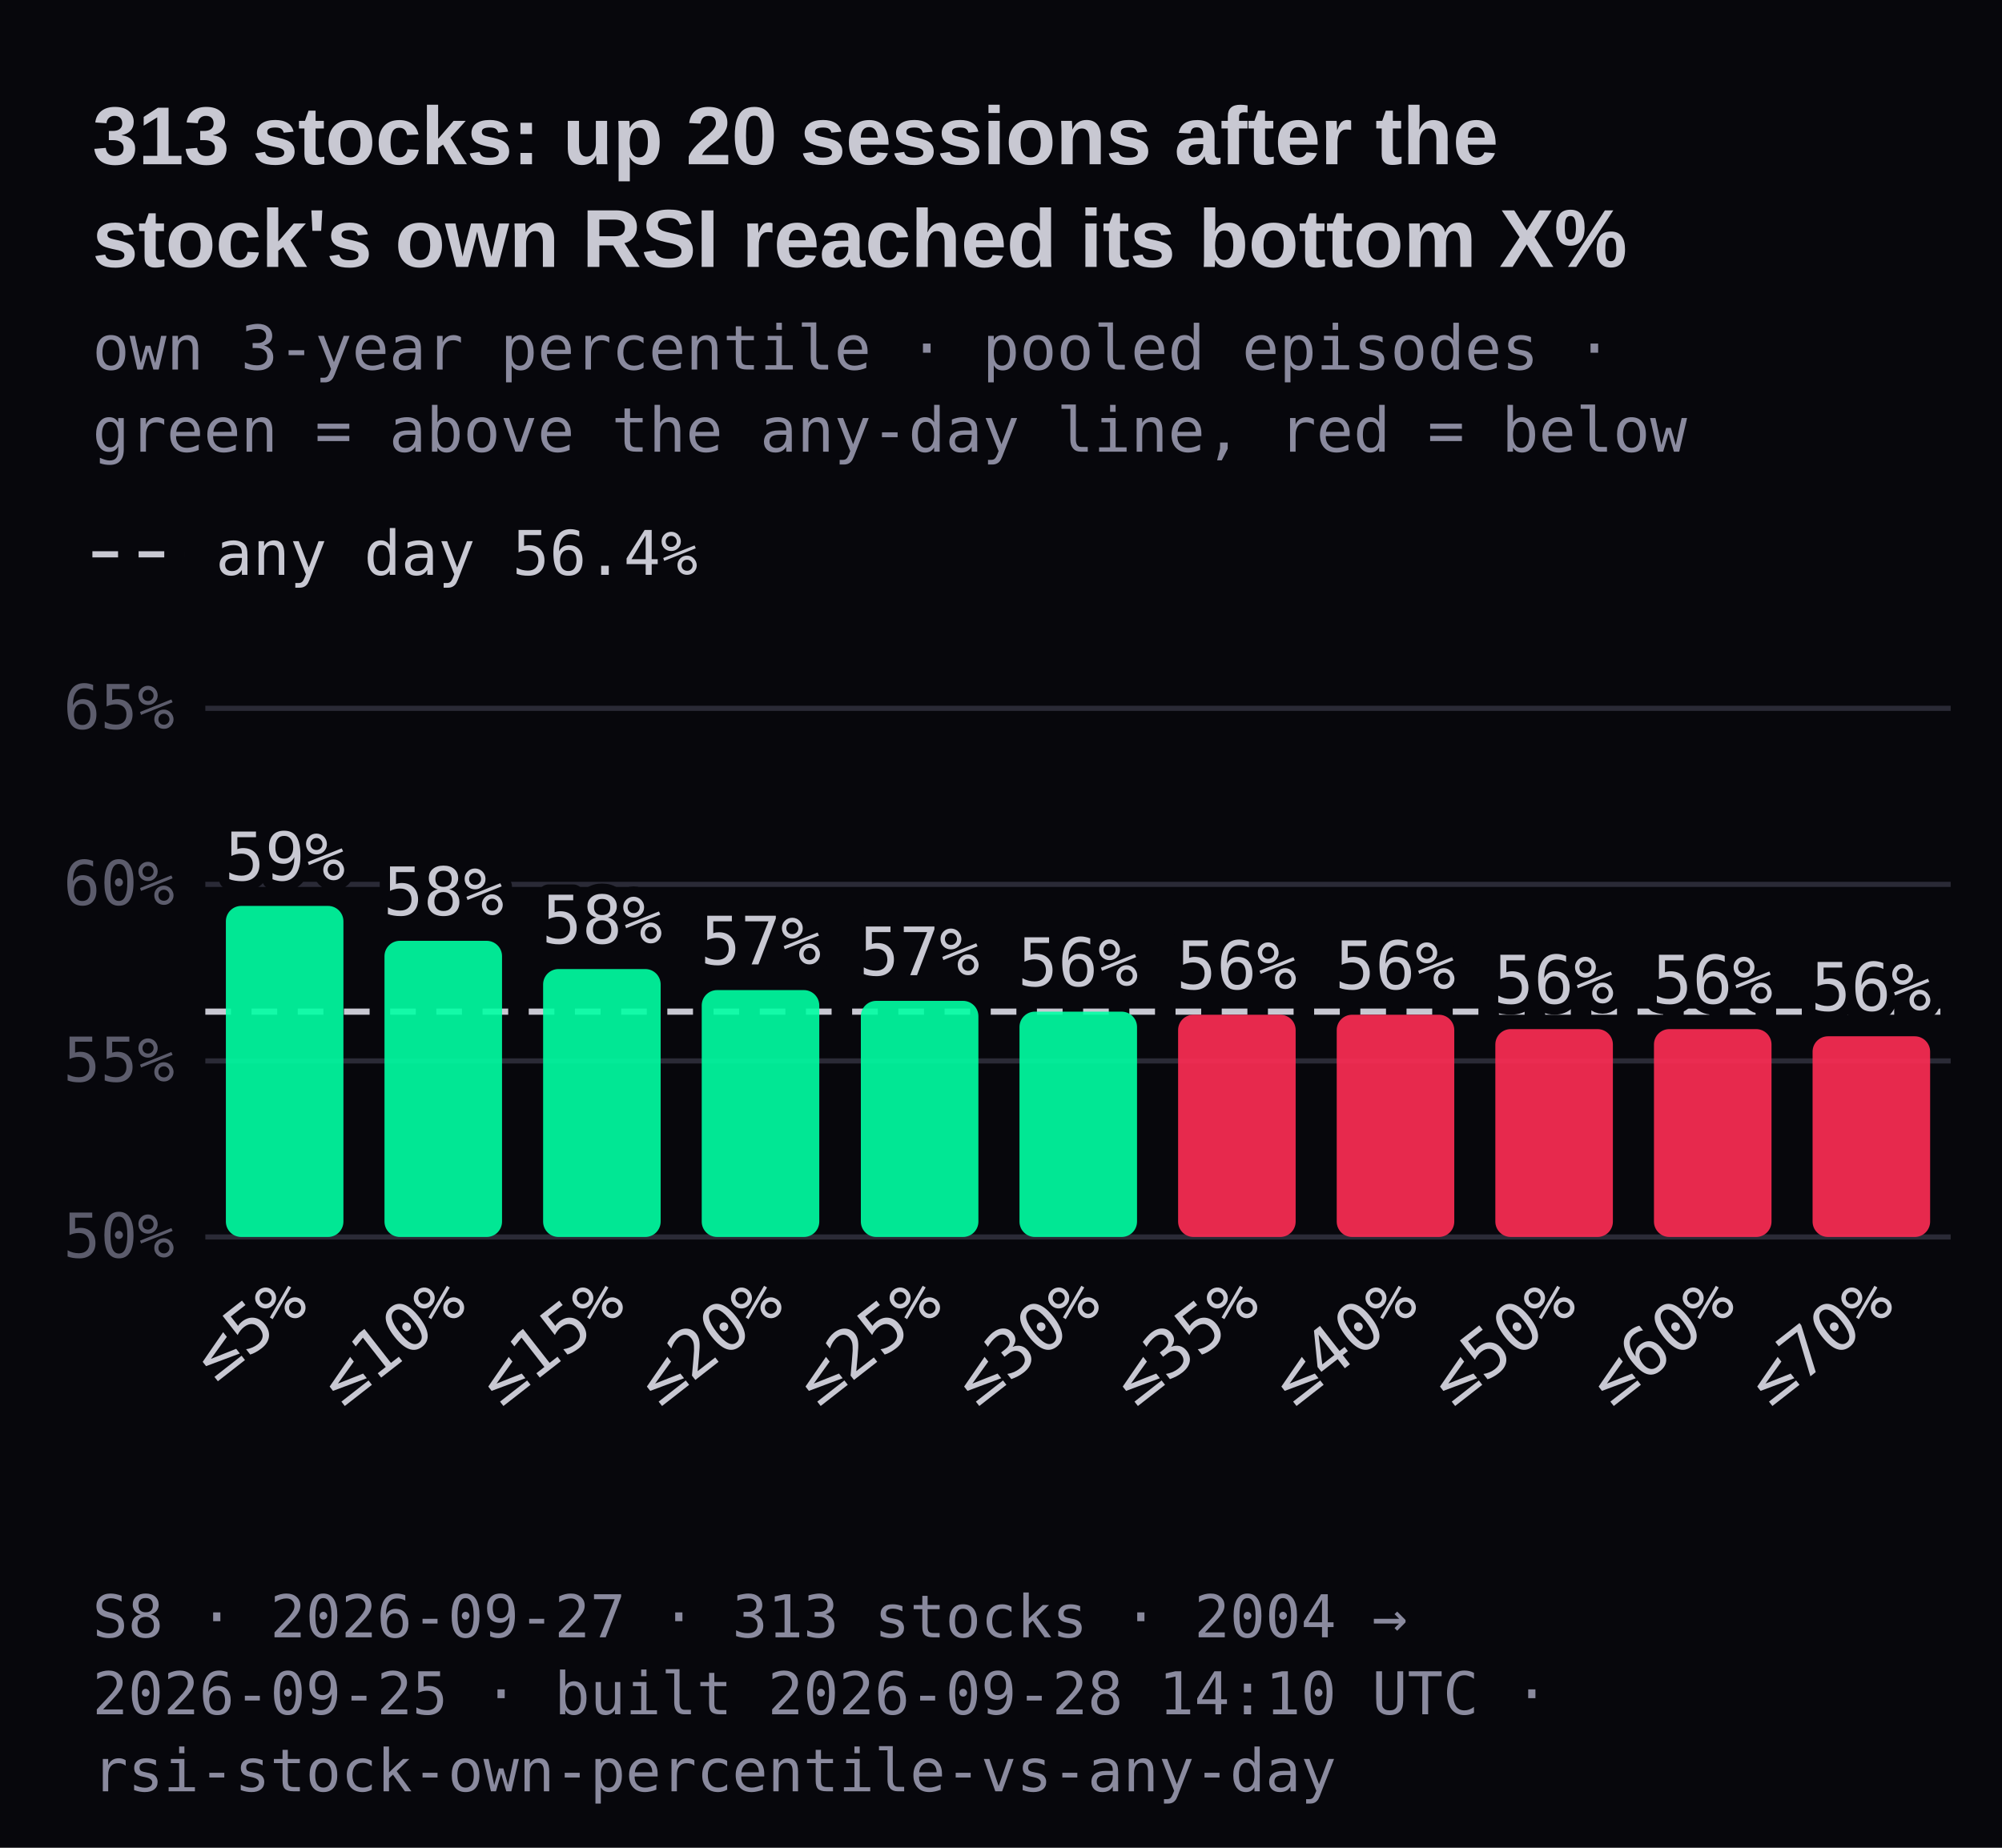
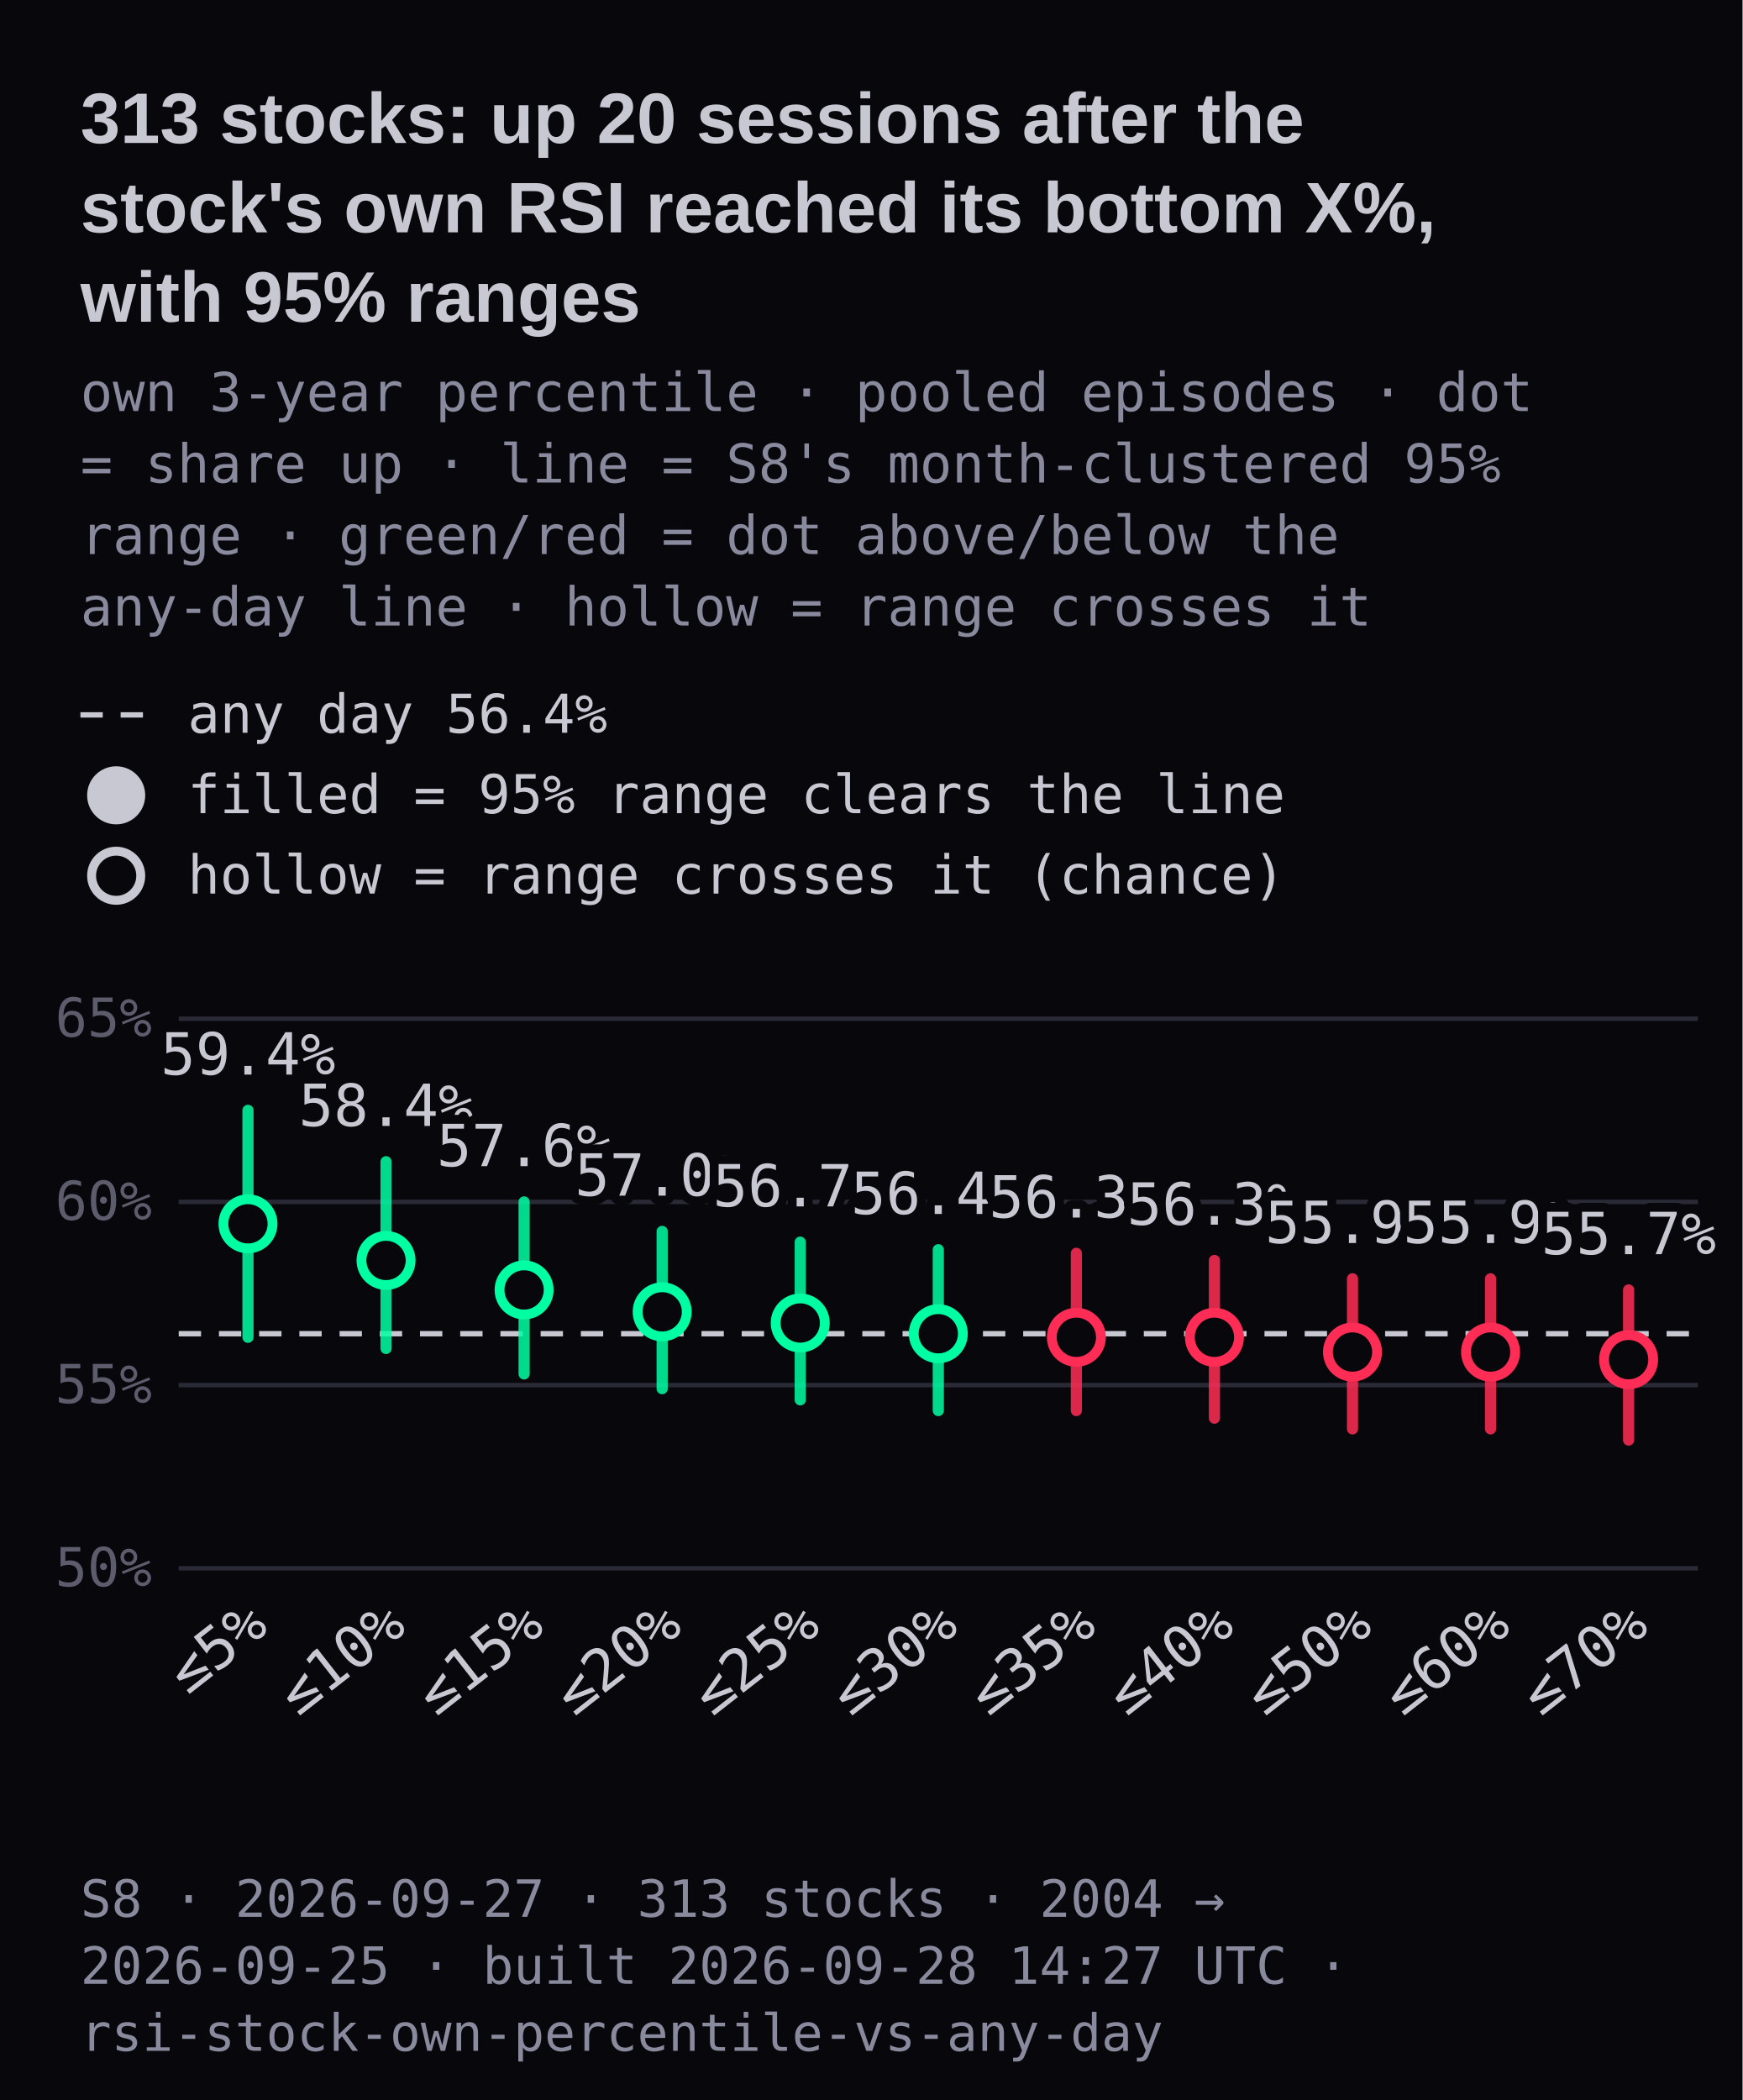
- <svg xmlns="http://www.w3.org/2000/svg" viewBox="0 0 390 360" width="390" height="360" role="img" aria-label="313 stocks: up 20 sessions after the stock's own RSI reached its bottom X%" data-chart="rsi-stock-own-percentile-vs-any-day-390" font-family="-apple-system,'Helvetica Neue',Arial,sans-serif">
+ <svg xmlns="http://www.w3.org/2000/svg" viewBox="0 0 390 470" width="390" height="470" role="img" aria-label="313 stocks: up 20 sessions after the stock's own RSI reached its bottom X%, with 95% ranges" data-chart="rsi-stock-own-percentile-vs-any-day-390" font-family="-apple-system,'Helvetica Neue',Arial,sans-serif">
  <defs>
    <pattern id="rsi-stock-own-percentile-vs-any-day-390-stripe" width="7" height="7" patternUnits="userSpaceOnUse" patternTransform="rotate(45)">
      <rect width="7" height="7" fill="rgba(7,7,12,0)" />
      <rect width="3.5" height="7" fill="rgba(7,7,12,.72)" />
    </pattern>
  </defs>
-   <rect width="390" height="360" fill="#07070C" />
+   <rect width="390" height="470" fill="#07070C" />
  <text x="18" y="32" font-size="16" font-weight="700" fill="#C8C8D2">313 stocks: up 20 sessions after the</text>
-   <text x="18" y="52" font-size="16" font-weight="700" fill="#C8C8D2">stock's own RSI reached its bottom X%</text>
-   <text x="18" y="72" font-size="12" fill="#8A8A9E" font-family="ui-monospace,'SF Mono',Menlo,Consolas,monospace">own 3-year percentile · pooled episodes ·</text>
-   <text x="18" y="88" font-size="12" fill="#8A8A9E" font-family="ui-monospace,'SF Mono',Menlo,Consolas,monospace">green = above the any-day line, red = below</text>
-   <g transform="translate(18.0,102)">
+   <text x="18" y="52" font-size="16" font-weight="700" fill="#C8C8D2">stock's own RSI reached its bottom X%,</text>
+   <text x="18" y="72" font-size="16" font-weight="700" fill="#C8C8D2">with 95% ranges</text>
+   <text x="18" y="92" font-size="12" fill="#8A8A9E" font-family="ui-monospace,'SF Mono',Menlo,Consolas,monospace">own 3-year percentile · pooled episodes · dot</text>
+   <text x="18" y="108" font-size="12" fill="#8A8A9E" font-family="ui-monospace,'SF Mono',Menlo,Consolas,monospace">= share up · line = S8's month-clustered 95%</text>
+   <text x="18" y="124" font-size="12" fill="#8A8A9E" font-family="ui-monospace,'SF Mono',Menlo,Consolas,monospace">range · green/red = dot above/below the</text>
+   <text x="18" y="140" font-size="12" fill="#8A8A9E" font-family="ui-monospace,'SF Mono',Menlo,Consolas,monospace">any-day line · hollow = range crosses it</text>
+   <g transform="translate(18.0,154)">
    <line x1="0" x2="18" y1="6" y2="6" stroke="#C8C8D2" stroke-width="1.2" stroke-dasharray="5 4" />
    <text x="24" y="10" font-size="12" fill="#C8C8D2" font-family="ui-monospace,'SF Mono',Menlo,Consolas,monospace">any day 56.4%</text>
  </g>
-   <g transform="translate(0,126)" font-family="ui-monospace,'SF Mono',Menlo,Consolas,monospace">
-     <line x1="40" x2="380" y1="115.0" y2="115.0" stroke="#2A2A36" stroke-width="1" />
-     <text x="34" y="119.0" text-anchor="end" font-size="12" fill="#5C5C6C">50%</text>
-     <line x1="40" x2="380" y1="80.7" y2="80.7" stroke="#2A2A36" stroke-width="1" />
-     <text x="34" y="84.7" text-anchor="end" font-size="12" fill="#5C5C6C">55%</text>
-     <line x1="40" x2="380" y1="46.3" y2="46.3" stroke="#2A2A36" stroke-width="1" />
-     <text x="34" y="50.3" text-anchor="end" font-size="12" fill="#5C5C6C">60%</text>
-     <line x1="40" x2="380" y1="12.0" y2="12.0" stroke="#2A2A36" stroke-width="1" />
-     <text x="34" y="16.0" text-anchor="end" font-size="12" fill="#5C5C6C">65%</text>
-     <line x1="40" x2="380" y1="71.1" y2="71.1" stroke="#C8C8D2" stroke-width="1.2" stroke-dasharray="5 4" />
-     <g class="mark" data-tip="own RSI at or below its 5th percentile: up after 20 in 59.4% of 22,864 episodes (any day 56.4%)">
-       <rect x="44.0" y="50.5" width="22.9" height="64.5" rx="3" ry="3" fill="#00FFA3" fill-opacity="0.9" />
-       <text x="55.5" y="45.5" text-anchor="middle" font-size="13" fill="#C8C8D2" paint-order="stroke" stroke="#07070C" stroke-width="4" stroke-linejoin="round">59%</text>
+   <g transform="translate(18.0,172)">
+     <circle cx="8.0" cy="6.0" r="5.5" fill="#C8C8D2" stroke="#C8C8D2" stroke-width="2" />
+     <text x="24" y="10" font-size="12" fill="#C8C8D2" font-family="ui-monospace,'SF Mono',Menlo,Consolas,monospace">filled = 95% range clears the line</text>
+   </g>
+   <g transform="translate(18.0,190)">
+     <circle cx="8.0" cy="6.0" r="5.5" fill="#07070C" stroke="#C8C8D2" stroke-width="2" />
+     <text x="24" y="10" font-size="12" fill="#C8C8D2" font-family="ui-monospace,'SF Mono',Menlo,Consolas,monospace">hollow = range crosses it (chance)</text>
+   </g>
+   <g transform="translate(0,214)" font-family="ui-monospace,'SF Mono',Menlo,Consolas,monospace">
+     <line x1="40" x2="380" y1="137.0" y2="137.0" stroke="#2A2A36" stroke-width="1" />
+     <text x="34" y="141.0" text-anchor="end" font-size="12" fill="#5C5C6C">50%</text>
+     <line x1="40" x2="380" y1="96.0" y2="96.0" stroke="#2A2A36" stroke-width="1" />
+     <text x="34" y="100.0" text-anchor="end" font-size="12" fill="#5C5C6C">55%</text>
+     <line x1="40" x2="380" y1="55.0" y2="55.0" stroke="#2A2A36" stroke-width="1" />
+     <text x="34" y="59.0" text-anchor="end" font-size="12" fill="#5C5C6C">60%</text>
+     <line x1="40" x2="380" y1="14.0" y2="14.0" stroke="#2A2A36" stroke-width="1" />
+     <text x="34" y="18.0" text-anchor="end" font-size="12" fill="#5C5C6C">65%</text>
+     <line x1="40" x2="380" y1="84.5" y2="84.5" stroke="#C8C8D2" stroke-width="1.2" stroke-dasharray="5 4" />
+     <g class="mark" data-col="#00FFA3" data-verdict="crosses" data-tip="own RSI at or below its 5th percentile: up after 20 in 59.4% of 22,864 episodes · 95% range 56.3–62.5% · any day 56.4%">
+       <line x1="55.5" x2="55.5" y1="85.3" y2="34.5" stroke="#00FFA3" stroke-width="2.5" stroke-linecap="round" stroke-opacity=".85" />
+       <circle cx="55.5" cy="59.9" r="5.5" fill="#07070C" stroke="#00FFA3" stroke-width="2.2" />
+       <text x="55.5" y="26.5" text-anchor="middle" font-size="13" fill="#C8C8D2" paint-order="stroke" stroke="#07070C" stroke-width="4" stroke-linejoin="round">59.4%</text>
    </g>
-     <text x="60.5" y="129" transform="rotate(-38 60.5 129)" text-anchor="end" font-size="13" fill="#C8C8D2">≤5%</text>
-     <g class="mark" data-tip="own RSI at or below its 10th percentile: up after 20 in 58.4% of 36,696 episodes (any day 56.4%)">
-       <rect x="74.9" y="57.3" width="22.9" height="57.7" rx="3" ry="3" fill="#00FFA3" fill-opacity="0.9" />
-       <text x="86.4" y="52.3" text-anchor="middle" font-size="13" fill="#C8C8D2" paint-order="stroke" stroke="#07070C" stroke-width="4" stroke-linejoin="round">58%</text>
+     <text x="60.5" y="151" transform="rotate(-38 60.5 151)" text-anchor="end" font-size="13" fill="#C8C8D2">≤5%</text>
+     <g class="mark" data-col="#00FFA3" data-verdict="crosses" data-tip="own RSI at or below its 10th percentile: up after 20 in 58.4% of 36,696 episodes · 95% range 56.0–61.1% · any day 56.4%">
+       <line x1="86.4" x2="86.4" y1="87.8" y2="46.0" stroke="#00FFA3" stroke-width="2.5" stroke-linecap="round" stroke-opacity=".85" />
+       <circle cx="86.4" cy="68.1" r="5.5" fill="#07070C" stroke="#00FFA3" stroke-width="2.2" />
+       <text x="86.4" y="38.0" text-anchor="middle" font-size="13" fill="#C8C8D2" paint-order="stroke" stroke="#07070C" stroke-width="4" stroke-linejoin="round">58.4%</text>
    </g>
-     <text x="91.4" y="129" transform="rotate(-38 91.4 129)" text-anchor="end" font-size="13" fill="#C8C8D2">≤10%</text>
-     <g class="mark" data-tip="own RSI at or below its 15th percentile: up after 20 in 57.6% of 47,370 episodes (any day 56.4%)">
-       <rect x="105.8" y="62.8" width="22.9" height="52.2" rx="3" ry="3" fill="#00FFA3" fill-opacity="0.9" />
-       <text x="117.3" y="57.8" text-anchor="middle" font-size="13" fill="#C8C8D2" paint-order="stroke" stroke="#07070C" stroke-width="4" stroke-linejoin="round">58%</text>
+     <text x="91.4" y="151" transform="rotate(-38 91.4 151)" text-anchor="end" font-size="13" fill="#C8C8D2">≤10%</text>
+     <g class="mark" data-col="#00FFA3" data-verdict="crosses" data-tip="own RSI at or below its 15th percentile: up after 20 in 57.6% of 47,370 episodes · 95% range 55.3–60.0% · any day 56.4%">
+       <line x1="117.3" x2="117.3" y1="93.5" y2="55.0" stroke="#00FFA3" stroke-width="2.5" stroke-linecap="round" stroke-opacity=".85" />
+       <circle cx="117.3" cy="74.7" r="5.5" fill="#07070C" stroke="#00FFA3" stroke-width="2.2" />
+       <text x="117.3" y="47.0" text-anchor="middle" font-size="13" fill="#C8C8D2" paint-order="stroke" stroke="#07070C" stroke-width="4" stroke-linejoin="round">57.6%</text>
    </g>
-     <text x="122.3" y="129" transform="rotate(-38 122.3 129)" text-anchor="end" font-size="13" fill="#C8C8D2">≤15%</text>
-     <g class="mark" data-tip="own RSI at or below its 20th percentile: up after 20 in 57.0% of 55,953 episodes (any day 56.4%)">
-       <rect x="136.7" y="66.9" width="22.9" height="48.1" rx="3" ry="3" fill="#00FFA3" fill-opacity="0.9" />
-       <text x="148.2" y="61.9" text-anchor="middle" font-size="13" fill="#C8C8D2" paint-order="stroke" stroke="#07070C" stroke-width="4" stroke-linejoin="round">57%</text>
+     <text x="122.3" y="151" transform="rotate(-38 122.3 151)" text-anchor="end" font-size="13" fill="#C8C8D2">≤15%</text>
+     <g class="mark" data-col="#00FFA3" data-verdict="crosses" data-tip="own RSI at or below its 20th percentile: up after 20 in 57.0% of 55,953 episodes · 95% range 54.9–59.2% · any day 56.4%">
+       <line x1="148.2" x2="148.2" y1="96.8" y2="61.6" stroke="#00FFA3" stroke-width="2.5" stroke-linecap="round" stroke-opacity=".85" />
+       <circle cx="148.2" cy="79.6" r="5.5" fill="#07070C" stroke="#00FFA3" stroke-width="2.2" />
+       <text x="148.2" y="53.6" text-anchor="middle" font-size="13" fill="#C8C8D2" paint-order="stroke" stroke="#07070C" stroke-width="4" stroke-linejoin="round">57.0%</text>
    </g>
-     <text x="153.2" y="129" transform="rotate(-38 153.2 129)" text-anchor="end" font-size="13" fill="#C8C8D2">≤20%</text>
-     <g class="mark" data-tip="own RSI at or below its 25th percentile: up after 20 in 56.7% of 62,584 episodes (any day 56.4%)">
-       <rect x="167.7" y="69.0" width="22.9" height="46.0" rx="3" ry="3" fill="#00FFA3" fill-opacity="0.9" />
-       <text x="179.1" y="64.0" text-anchor="middle" font-size="13" fill="#C8C8D2" paint-order="stroke" stroke="#07070C" stroke-width="4" stroke-linejoin="round">57%</text>
+     <text x="153.2" y="151" transform="rotate(-38 153.2 151)" text-anchor="end" font-size="13" fill="#C8C8D2">≤20%</text>
+     <g class="mark" data-col="#00FFA3" data-verdict="crosses" data-tip="own RSI at or below its 25th percentile: up after 20 in 56.7% of 62,584 episodes · 95% range 54.6–58.9% · any day 56.4%">
+       <line x1="179.1" x2="179.1" y1="99.3" y2="64.0" stroke="#00FFA3" stroke-width="2.5" stroke-linecap="round" stroke-opacity=".85" />
+       <circle cx="179.1" cy="82.1" r="5.5" fill="#07070C" stroke="#00FFA3" stroke-width="2.2" />
+       <text x="179.1" y="56.0" text-anchor="middle" font-size="13" fill="#C8C8D2" paint-order="stroke" stroke="#07070C" stroke-width="4" stroke-linejoin="round">56.7%</text>
    </g>
-     <text x="184.1" y="129" transform="rotate(-38 184.1 129)" text-anchor="end" font-size="13" fill="#C8C8D2">≤25%</text>
-     <g class="mark" data-tip="own RSI at or below its 30th percentile: up after 20 in 56.4% of 67,466 episodes (any day 56.4%)">
-       <rect x="198.6" y="71.1" width="22.9" height="43.9" rx="3" ry="3" fill="#00FFA3" fill-opacity="0.9" />
-       <text x="210.0" y="66.1" text-anchor="middle" font-size="13" fill="#C8C8D2" paint-order="stroke" stroke="#07070C" stroke-width="4" stroke-linejoin="round">56%</text>
+     <text x="184.1" y="151" transform="rotate(-38 184.1 151)" text-anchor="end" font-size="13" fill="#C8C8D2">≤25%</text>
+     <g class="mark" data-col="#00FFA3" data-verdict="crosses" data-tip="own RSI at or below its 30th percentile: up after 20 in 56.4% of 67,466 episodes · 95% range 54.3–58.7% · any day 56.4%">
+       <line x1="210.0" x2="210.0" y1="101.7" y2="65.7" stroke="#00FFA3" stroke-width="2.5" stroke-linecap="round" stroke-opacity=".85" />
+       <circle cx="210.0" cy="84.5" r="5.5" fill="#07070C" stroke="#00FFA3" stroke-width="2.2" />
+       <text x="210.0" y="57.7" text-anchor="middle" font-size="13" fill="#C8C8D2" paint-order="stroke" stroke="#07070C" stroke-width="4" stroke-linejoin="round">56.4%</text>
    </g>
-     <text x="215.0" y="129" transform="rotate(-38 215.0 129)" text-anchor="end" font-size="13" fill="#C8C8D2">≤30%</text>
-     <g class="mark" data-tip="own RSI at or below its 35th percentile: up after 20 in 56.3% of 71,558 episodes (any day 56.4%)">
-       <rect x="229.5" y="71.7" width="22.9" height="43.3" rx="3" ry="3" fill="#FF2D55" fill-opacity="0.9" />
-       <text x="240.9" y="66.7" text-anchor="middle" font-size="13" fill="#C8C8D2" paint-order="stroke" stroke="#07070C" stroke-width="4" stroke-linejoin="round">56%</text>
+     <text x="215.0" y="151" transform="rotate(-38 215.0 151)" text-anchor="end" font-size="13" fill="#C8C8D2">≤30%</text>
+     <g class="mark" data-col="#FF2D55" data-verdict="crosses" data-tip="own RSI at or below its 35th percentile: up after 20 in 56.3% of 71,558 episodes · 95% range 54.3–58.6% · any day 56.4%">
+       <line x1="240.9" x2="240.9" y1="101.7" y2="66.5" stroke="#FF2D55" stroke-width="2.5" stroke-linecap="round" stroke-opacity=".85" />
+       <circle cx="240.9" cy="85.3" r="5.5" fill="#07070C" stroke="#FF2D55" stroke-width="2.2" />
+       <text x="240.9" y="58.5" text-anchor="middle" font-size="13" fill="#C8C8D2" paint-order="stroke" stroke="#07070C" stroke-width="4" stroke-linejoin="round">56.3%</text>
    </g>
-     <text x="245.9" y="129" transform="rotate(-38 245.9 129)" text-anchor="end" font-size="13" fill="#C8C8D2">≤35%</text>
-     <g class="mark" data-tip="own RSI at or below its 40th percentile: up after 20 in 56.3% of 74,345 episodes (any day 56.4%)">
-       <rect x="260.4" y="71.7" width="22.9" height="43.3" rx="3" ry="3" fill="#FF2D55" fill-opacity="0.9" />
-       <text x="271.8" y="66.7" text-anchor="middle" font-size="13" fill="#C8C8D2" paint-order="stroke" stroke="#07070C" stroke-width="4" stroke-linejoin="round">56%</text>
+     <text x="245.9" y="151" transform="rotate(-38 245.9 151)" text-anchor="end" font-size="13" fill="#C8C8D2">≤35%</text>
+     <g class="mark" data-col="#FF2D55" data-verdict="crosses" data-tip="own RSI at or below its 40th percentile: up after 20 in 56.3% of 74,345 episodes · 95% range 54.1–58.4% · any day 56.4%">
+       <line x1="271.8" x2="271.8" y1="103.4" y2="68.1" stroke="#FF2D55" stroke-width="2.5" stroke-linecap="round" stroke-opacity=".85" />
+       <circle cx="271.8" cy="85.3" r="5.5" fill="#07070C" stroke="#FF2D55" stroke-width="2.2" />
+       <text x="271.8" y="60.1" text-anchor="middle" font-size="13" fill="#C8C8D2" paint-order="stroke" stroke="#07070C" stroke-width="4" stroke-linejoin="round">56.3%</text>
    </g>
-     <text x="276.8" y="129" transform="rotate(-38 276.8 129)" text-anchor="end" font-size="13" fill="#C8C8D2">≤40%</text>
-     <g class="mark" data-tip="own RSI at or below its 50th percentile: up after 20 in 55.9% of 76,454 episodes (any day 56.4%)">
-       <rect x="291.3" y="74.5" width="22.9" height="40.5" rx="3" ry="3" fill="#FF2D55" fill-opacity="0.9" />
-       <text x="302.7" y="69.5" text-anchor="middle" font-size="13" fill="#C8C8D2" paint-order="stroke" stroke="#07070C" stroke-width="4" stroke-linejoin="round">56%</text>
+     <text x="276.8" y="151" transform="rotate(-38 276.8 151)" text-anchor="end" font-size="13" fill="#C8C8D2">≤40%</text>
+     <g class="mark" data-col="#FF2D55" data-verdict="crosses" data-tip="own RSI at or below its 50th percentile: up after 20 in 55.9% of 76,454 episodes · 95% range 53.8–57.9% · any day 56.4%">
+       <line x1="302.7" x2="302.7" y1="105.8" y2="72.2" stroke="#FF2D55" stroke-width="2.5" stroke-linecap="round" stroke-opacity=".85" />
+       <circle cx="302.7" cy="88.6" r="5.5" fill="#07070C" stroke="#FF2D55" stroke-width="2.2" />
+       <text x="302.7" y="64.2" text-anchor="middle" font-size="13" fill="#C8C8D2" paint-order="stroke" stroke="#07070C" stroke-width="4" stroke-linejoin="round">55.9%</text>
    </g>
-     <text x="307.7" y="129" transform="rotate(-38 307.7 129)" text-anchor="end" font-size="13" fill="#C8C8D2">≤50%</text>
-     <g class="mark" data-tip="own RSI at or below its 60th percentile: up after 20 in 55.9% of 73,803 episodes (any day 56.4%)">
-       <rect x="322.2" y="74.5" width="22.9" height="40.5" rx="3" ry="3" fill="#FF2D55" fill-opacity="0.9" />
-       <text x="333.6" y="69.5" text-anchor="middle" font-size="13" fill="#C8C8D2" paint-order="stroke" stroke="#07070C" stroke-width="4" stroke-linejoin="round">56%</text>
+     <text x="307.7" y="151" transform="rotate(-38 307.7 151)" text-anchor="end" font-size="13" fill="#C8C8D2">≤50%</text>
+     <g class="mark" data-col="#FF2D55" data-verdict="crosses" data-tip="own RSI at or below its 60th percentile: up after 20 in 55.9% of 73,803 episodes · 95% range 53.8–57.9% · any day 56.4%">
+       <line x1="333.6" x2="333.6" y1="105.8" y2="72.2" stroke="#FF2D55" stroke-width="2.5" stroke-linecap="round" stroke-opacity=".85" />
+       <circle cx="333.6" cy="88.6" r="5.5" fill="#07070C" stroke="#FF2D55" stroke-width="2.2" />
+       <text x="333.6" y="64.2" text-anchor="middle" font-size="13" fill="#C8C8D2" paint-order="stroke" stroke="#07070C" stroke-width="4" stroke-linejoin="round">55.9%</text>
    </g>
-     <text x="338.6" y="129" transform="rotate(-38 338.6 129)" text-anchor="end" font-size="13" fill="#C8C8D2">≤60%</text>
-     <g class="mark" data-tip="own RSI at or below its 70th percentile: up after 20 in 55.7% of 67,149 episodes (any day 56.4%)">
-       <rect x="353.1" y="75.9" width="22.9" height="39.1" rx="3" ry="3" fill="#FF2D55" fill-opacity="0.9" />
-       <text x="364.5" y="70.9" text-anchor="middle" font-size="13" fill="#C8C8D2" paint-order="stroke" stroke="#07070C" stroke-width="4" stroke-linejoin="round">56%</text>
+     <text x="338.6" y="151" transform="rotate(-38 338.6 151)" text-anchor="end" font-size="13" fill="#C8C8D2">≤60%</text>
+     <g class="mark" data-col="#FF2D55" data-verdict="crosses" data-tip="own RSI at or below its 70th percentile: up after 20 in 55.7% of 67,149 episodes · 95% range 53.5–57.6% · any day 56.4%">
+       <line x1="364.5" x2="364.5" y1="108.3" y2="74.7" stroke="#FF2D55" stroke-width="2.5" stroke-linecap="round" stroke-opacity=".85" />
+       <circle cx="364.5" cy="90.3" r="5.5" fill="#07070C" stroke="#FF2D55" stroke-width="2.2" />
+       <text x="364.5" y="66.7" text-anchor="middle" font-size="13" fill="#C8C8D2" paint-order="stroke" stroke="#07070C" stroke-width="4" stroke-linejoin="round">55.7%</text>
    </g>
-     <text x="369.5" y="129" transform="rotate(-38 369.5 129)" text-anchor="end" font-size="13" fill="#C8C8D2">≤70%</text>
+     <text x="369.5" y="151" transform="rotate(-38 369.5 151)" text-anchor="end" font-size="13" fill="#C8C8D2">≤70%</text>
  </g>
-   <text x="18" y="319" font-size="11.5" fill="#8A8A9E" font-family="ui-monospace,'SF Mono',Menlo,Consolas,monospace">S8 · 2026-09-27 · 313 stocks · 2004 →</text>
-   <text x="18" y="334" font-size="11.5" fill="#8A8A9E" font-family="ui-monospace,'SF Mono',Menlo,Consolas,monospace">2026-09-25 · built 2026-09-28 14:10 UTC ·</text>
-   <text x="18" y="349" font-size="11.5" fill="#8A8A9E" font-family="ui-monospace,'SF Mono',Menlo,Consolas,monospace">rsi-stock-own-percentile-vs-any-day</text>
+   <text x="18" y="429" font-size="11.5" fill="#8A8A9E" font-family="ui-monospace,'SF Mono',Menlo,Consolas,monospace">S8 · 2026-09-27 · 313 stocks · 2004 →</text>
+   <text x="18" y="444" font-size="11.5" fill="#8A8A9E" font-family="ui-monospace,'SF Mono',Menlo,Consolas,monospace">2026-09-25 · built 2026-09-28 14:27 UTC ·</text>
+   <text x="18" y="459" font-size="11.5" fill="#8A8A9E" font-family="ui-monospace,'SF Mono',Menlo,Consolas,monospace">rsi-stock-own-percentile-vs-any-day</text>
</svg>
